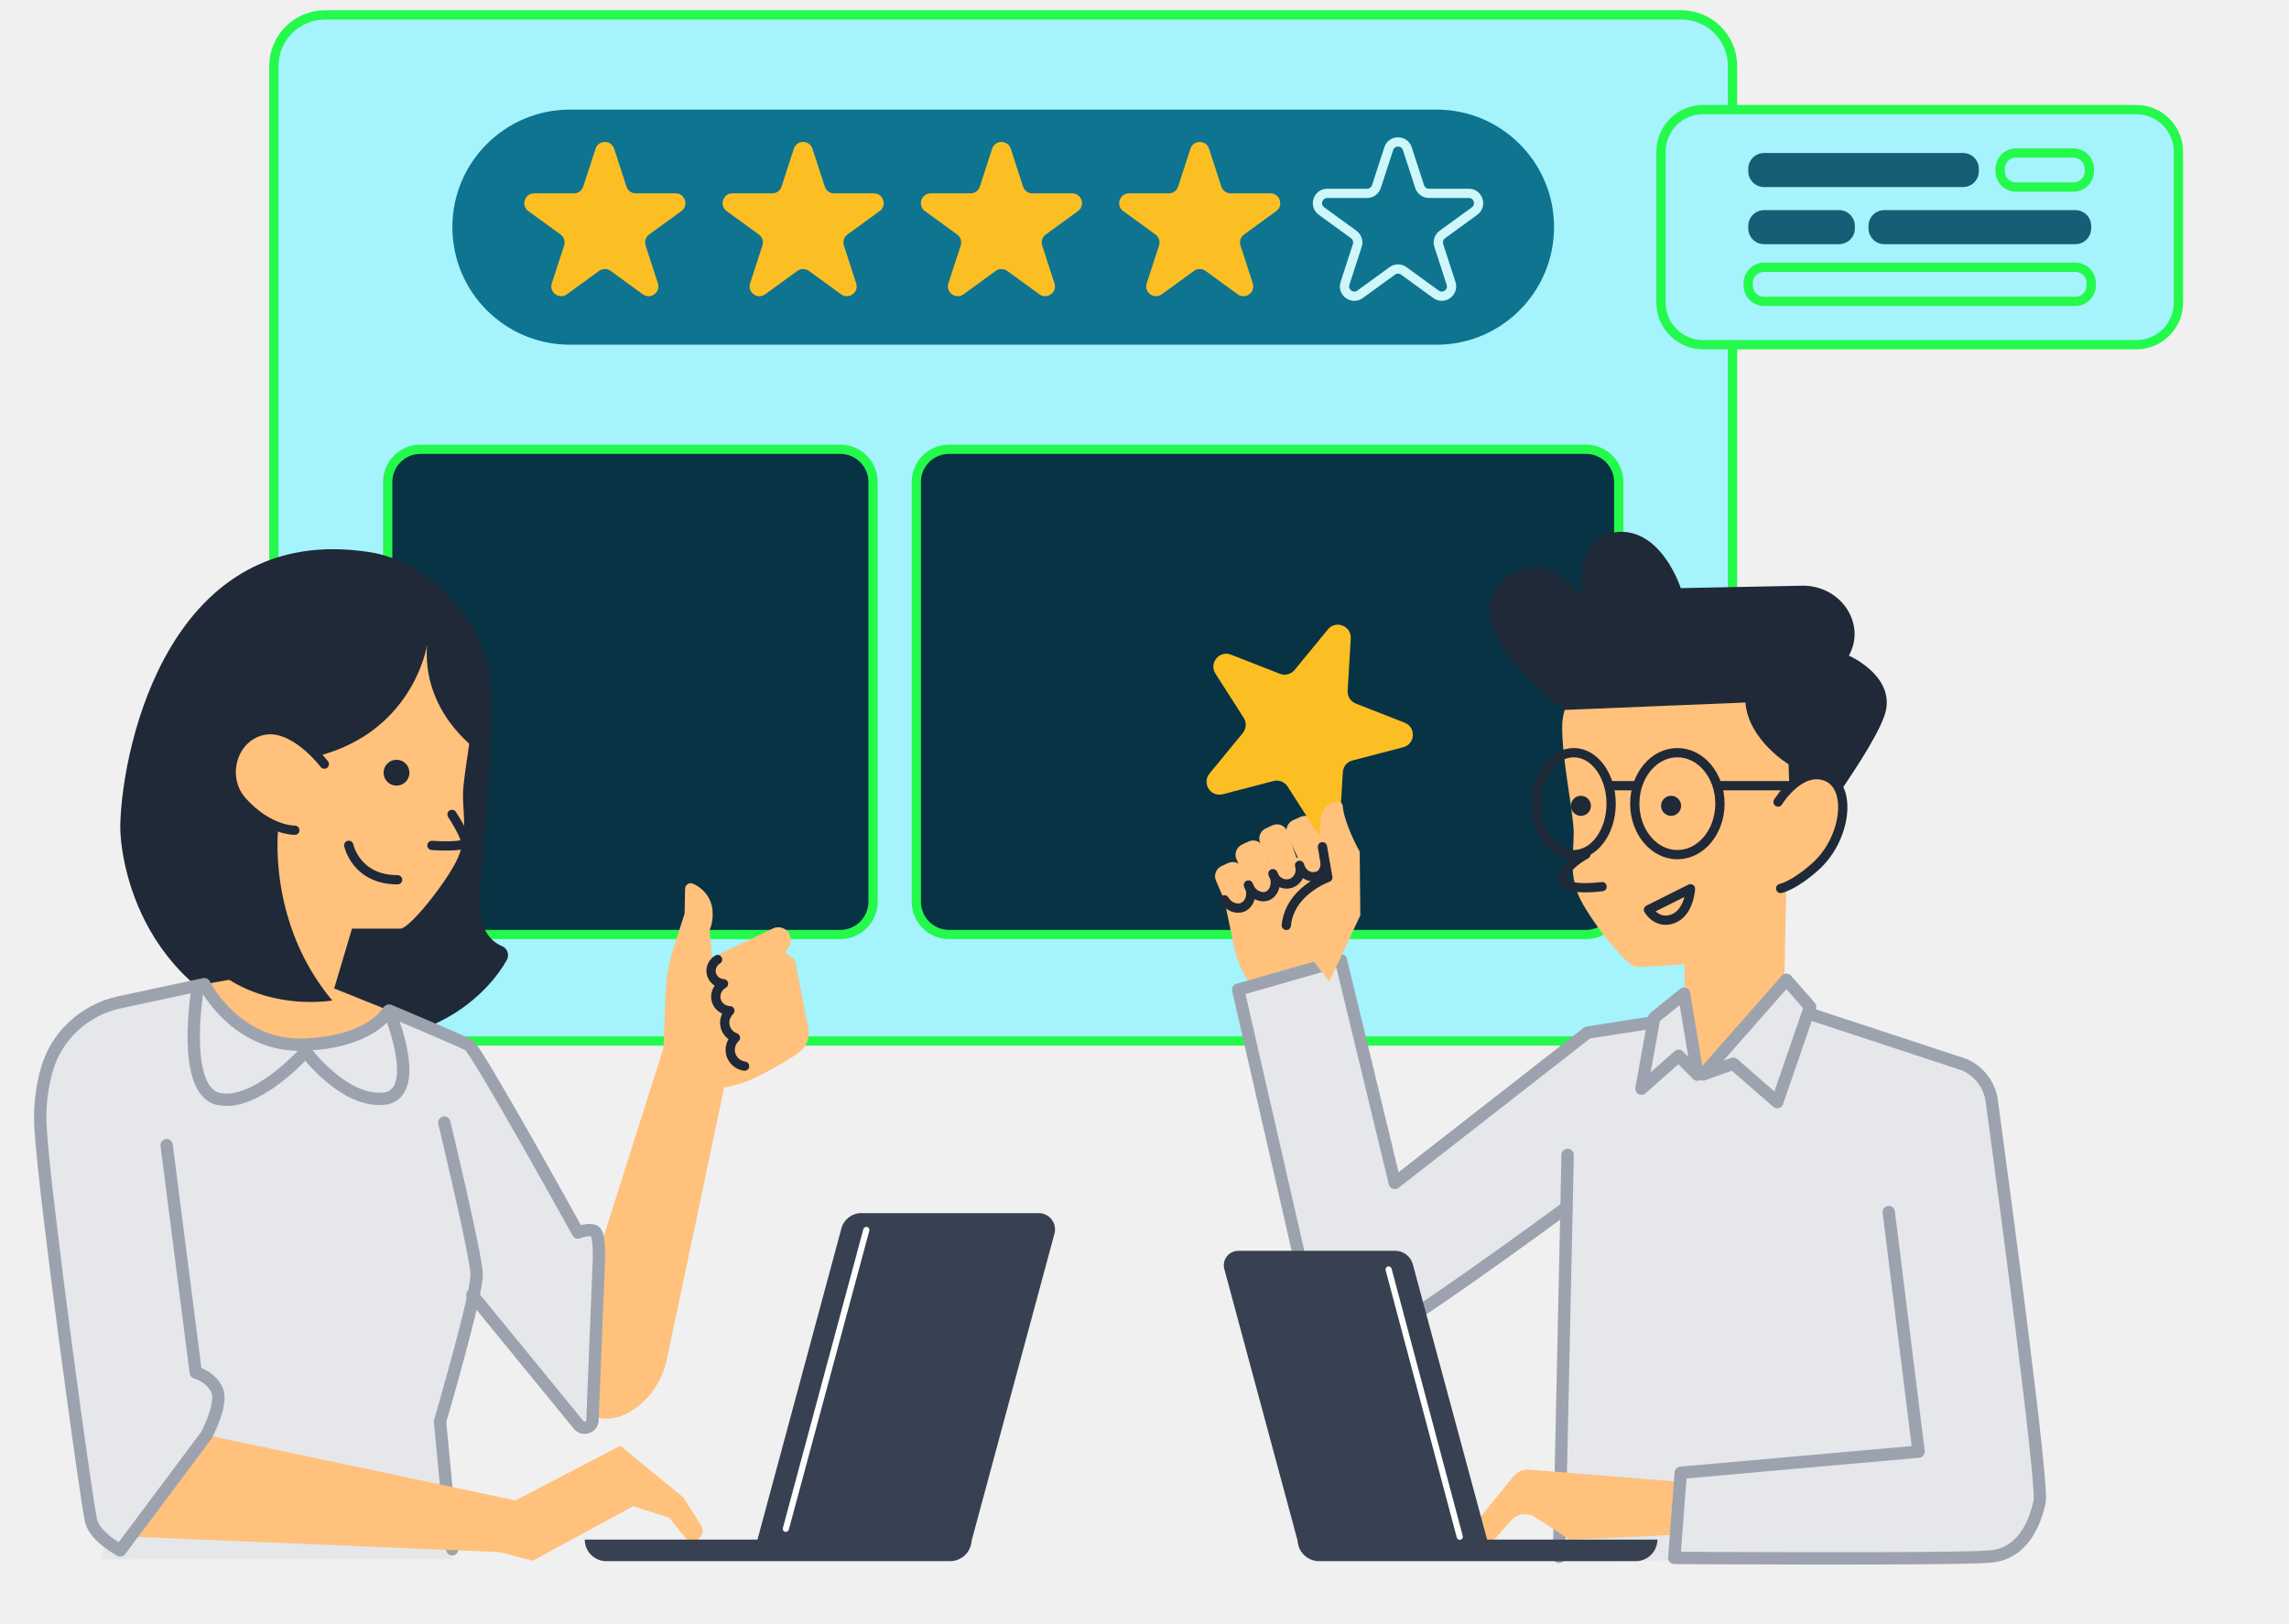
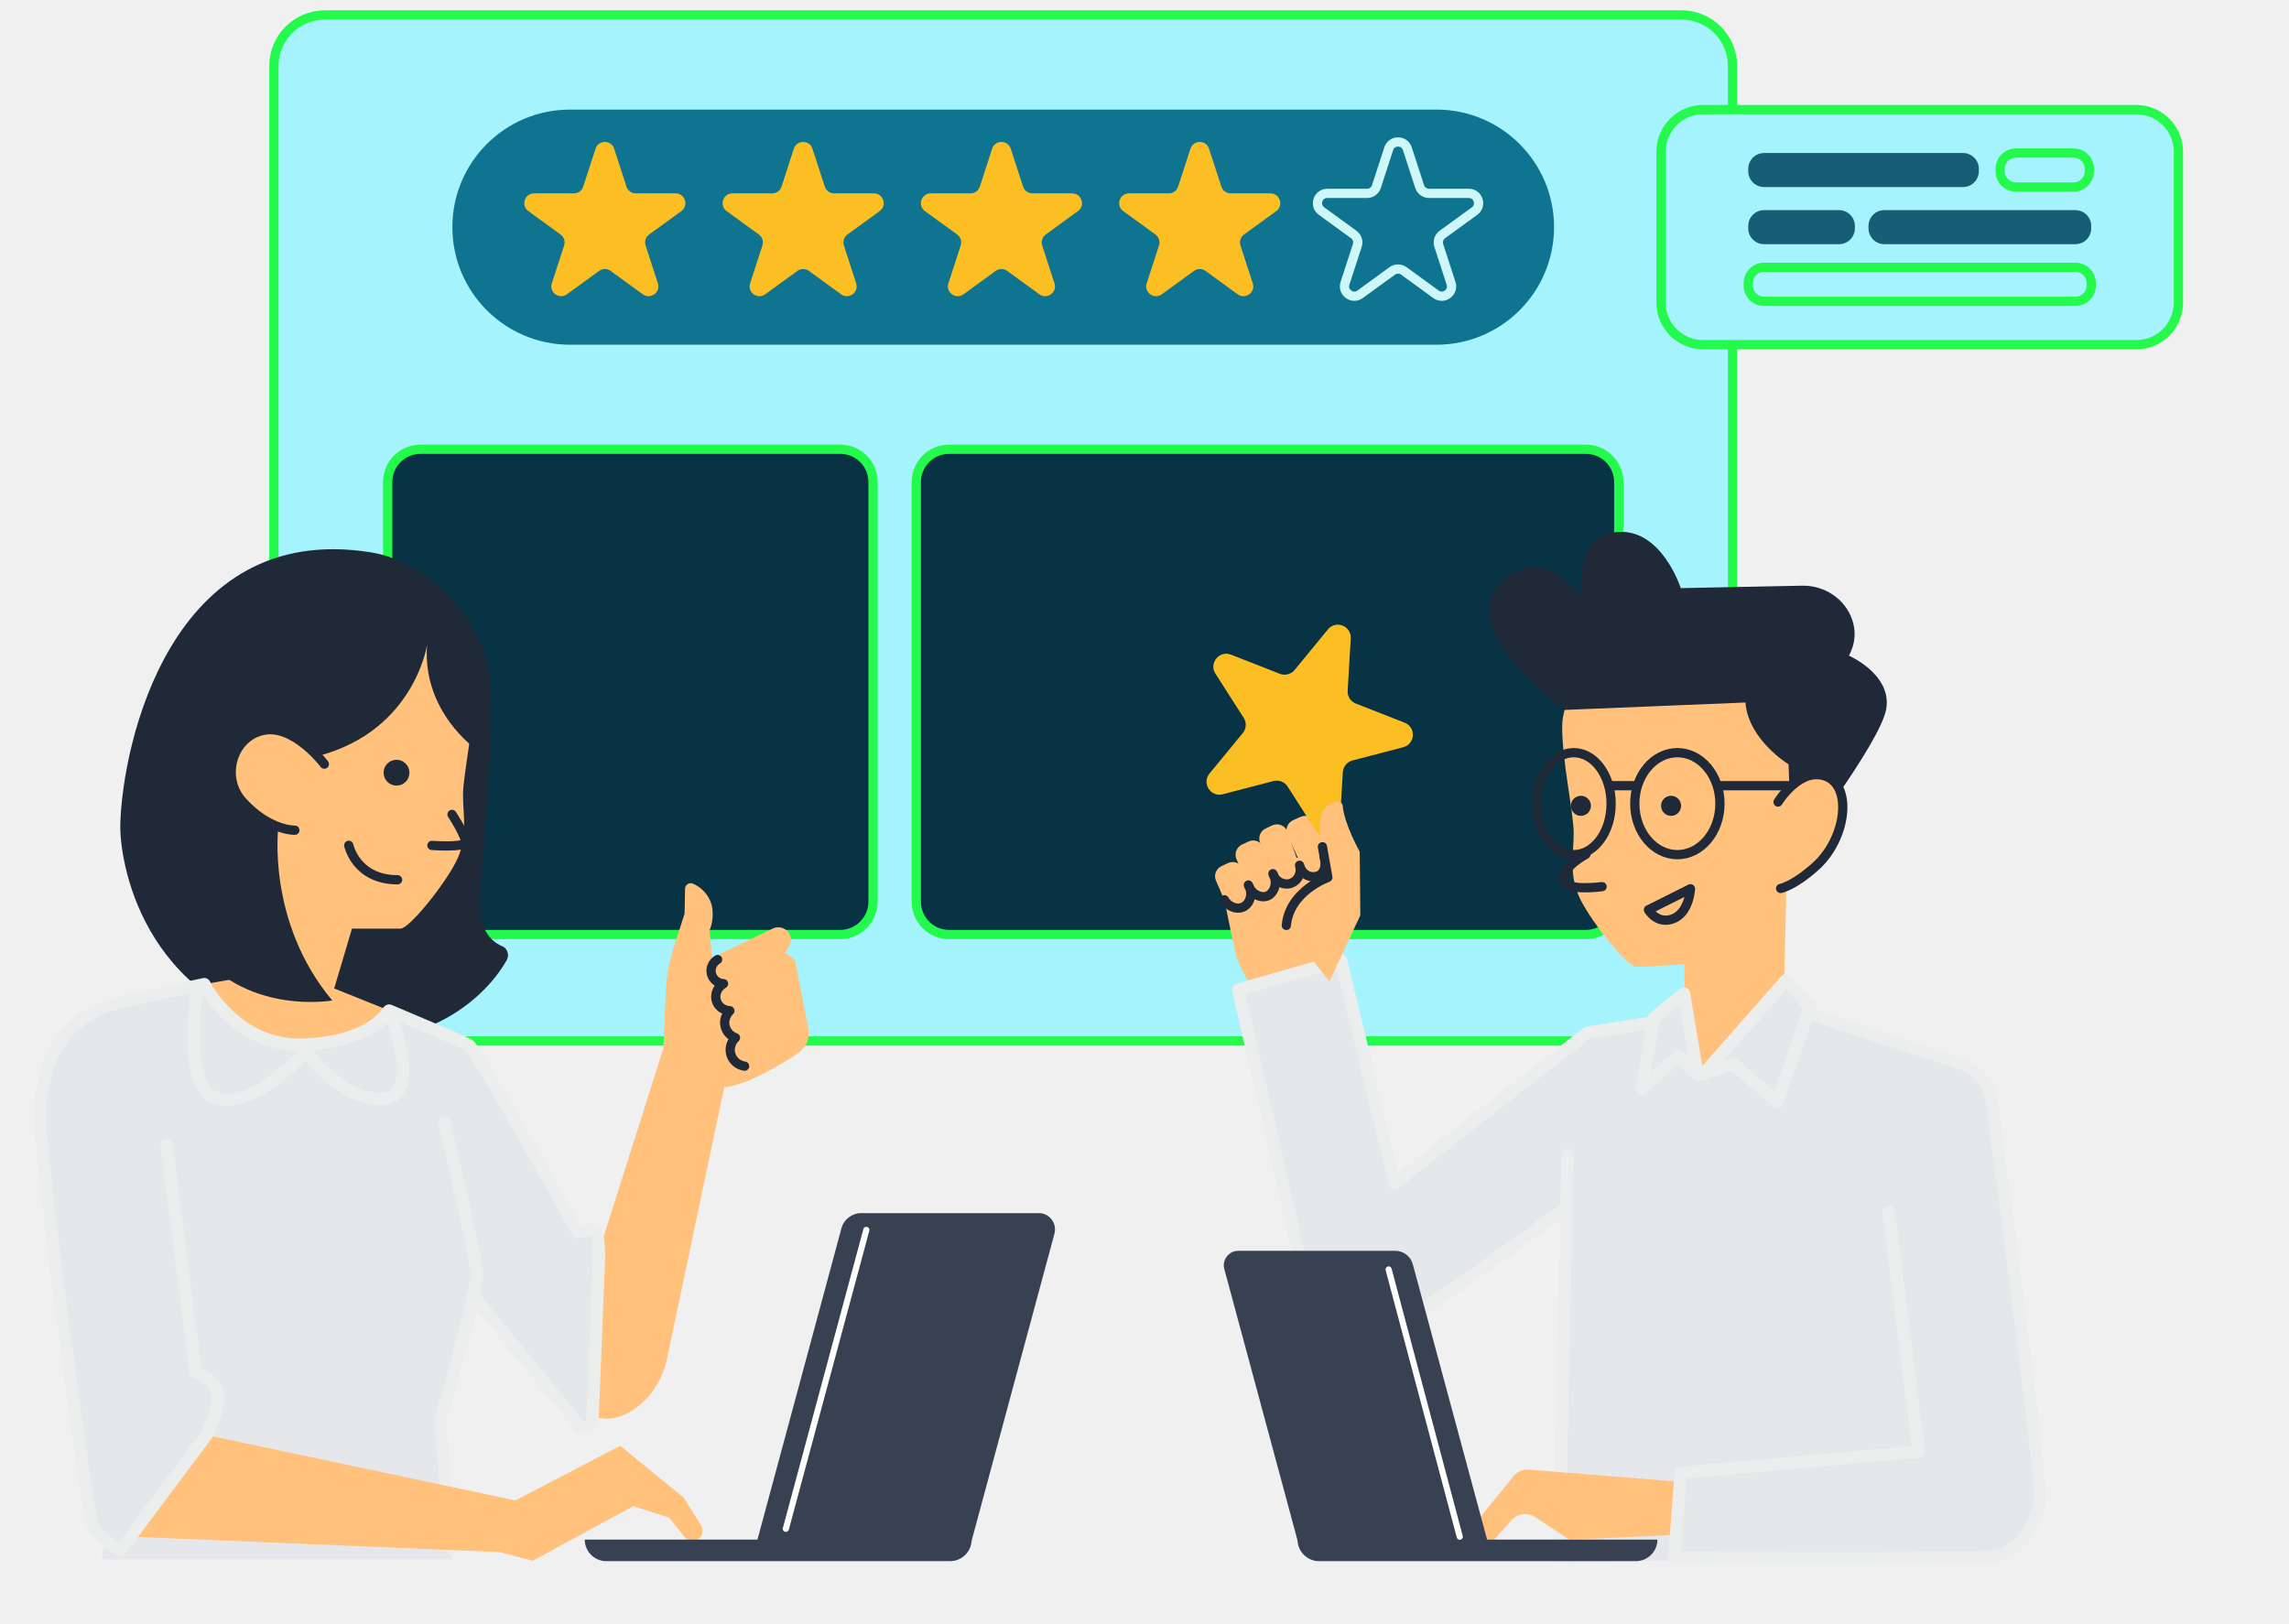
<svg xmlns="http://www.w3.org/2000/svg" width="210" height="149" viewBox="0 0 210 149" fill="none">
  <path d="M154.262 95.519H29.814C27.226 95.519 25.127 93.419 25.127 90.831V6.057C25.127 3.469 27.226 1.37 29.814 1.37H154.26C156.848 1.37 158.947 3.469 158.947 6.057V90.831C158.95 93.419 156.851 95.519 154.262 95.519Z" fill="#A5F3FC" stroke="#23FA4B" stroke-width="0.849" stroke-miterlimit="10" />
  <path d="M195.993 31.63H156.251C154.118 31.63 152.387 29.901 152.387 27.765V13.921C152.387 11.788 154.115 10.057 156.251 10.057H195.99C198.123 10.057 199.854 11.786 199.854 13.921V27.765C199.857 29.901 198.126 31.63 195.993 31.63Z" fill="#A5F3FC" stroke="#23FA4B" stroke-width="0.849" stroke-miterlimit="10" />
  <path d="M77.084 85.751H38.578C36.915 85.751 35.568 84.404 35.568 82.741V44.232C35.568 42.569 36.915 41.222 38.578 41.222H77.087C78.75 41.222 80.097 42.569 80.097 44.232V82.741C80.094 84.401 78.747 85.751 77.084 85.751Z" fill="#083344" stroke="#23FA4B" stroke-width="0.849" stroke-miterlimit="10" />
  <path d="M145.499 85.751H87.075C85.412 85.751 84.065 84.404 84.065 82.741V44.232C84.065 42.569 85.412 41.222 87.075 41.222H145.499C147.162 41.222 148.509 42.569 148.509 44.232V82.741C148.509 84.401 147.162 85.751 145.499 85.751Z" fill="#083344" stroke="#23FA4B" stroke-width="0.849" stroke-miterlimit="10" />
  <path d="M131.787 31.63H52.289C46.332 31.63 41.503 26.801 41.503 20.843C41.503 14.886 46.332 10.057 52.289 10.057H131.787C137.745 10.057 142.574 14.886 142.574 20.843C142.571 26.801 137.742 31.63 131.787 31.63Z" fill="#0E7490" />
  <path d="M56.346 13.647L57.474 17.121C57.596 17.491 57.941 17.743 58.329 17.743H61.981C62.852 17.743 63.214 18.858 62.51 19.37L59.556 21.517C59.242 21.746 59.11 22.153 59.228 22.524L60.357 25.998C60.626 26.826 59.678 27.517 58.974 27.005L56.02 24.858C55.706 24.628 55.279 24.628 54.963 24.858L52.009 27.005C51.305 27.517 50.354 26.826 50.626 25.998L51.755 22.524C51.876 22.153 51.743 21.746 51.426 21.517L48.473 19.37C47.769 18.858 48.131 17.743 49.002 17.743H52.654C53.045 17.743 53.39 17.491 53.508 17.121L54.637 13.647C54.903 12.818 56.077 12.818 56.346 13.647Z" fill="#FBBF24" />
  <path d="M74.538 13.647L75.667 17.121C75.788 17.491 76.133 17.743 76.521 17.743H80.173C81.044 17.743 81.406 18.858 80.702 19.37L77.749 21.517C77.435 21.746 77.302 22.153 77.421 22.524L78.549 25.998C78.818 26.826 77.87 27.517 77.166 27.005L74.213 24.858C73.899 24.628 73.472 24.628 73.155 24.858L70.201 27.005C69.497 27.517 68.546 26.826 68.818 25.998L69.947 22.524C70.068 22.153 69.935 21.746 69.619 21.517L66.665 19.37C65.961 18.858 66.323 17.743 67.194 17.743H70.846C71.237 17.743 71.582 17.491 71.701 17.121L72.829 13.647C73.095 12.818 74.269 12.818 74.538 13.647Z" fill="#FBBF24" />
  <path d="M92.73 13.647L93.859 17.121C93.98 17.491 94.326 17.743 94.713 17.743H98.365C99.236 17.743 99.598 18.858 98.894 19.37L95.941 21.517C95.627 21.746 95.494 22.153 95.613 22.524L96.741 25.998C97.01 26.826 96.062 27.517 95.358 27.005L92.405 24.858C92.091 24.628 91.664 24.628 91.347 24.858L88.394 27.005C87.689 27.517 86.739 26.826 87.01 25.998L88.139 22.524C88.26 22.153 88.128 21.746 87.811 21.517L84.857 19.37C84.153 18.858 84.515 17.743 85.386 17.743H89.038C89.429 17.743 89.774 17.491 89.893 17.121L91.021 13.647C91.287 12.818 92.461 12.818 92.73 13.647Z" fill="#FBBF24" />
  <path d="M110.922 13.647L112.051 17.121C112.172 17.491 112.518 17.743 112.905 17.743H116.557C117.428 17.743 117.79 18.858 117.086 19.37L114.133 21.517C113.819 21.746 113.686 22.153 113.805 22.524L114.933 25.998C115.202 26.826 114.254 27.517 113.55 27.005L110.597 24.858C110.283 24.628 109.856 24.628 109.539 24.858L106.586 27.005C105.881 27.517 104.931 26.826 105.202 25.998L106.331 22.524C106.453 22.153 106.32 21.746 106.003 21.517L103.05 19.37C102.345 18.858 102.707 17.743 103.579 17.743H107.231C107.621 17.743 107.966 17.491 108.085 17.121L109.214 13.647C109.479 12.818 110.653 12.818 110.922 13.647Z" fill="#FBBF24" />
  <path d="M129.114 13.647L130.243 17.121C130.365 17.491 130.71 17.743 131.097 17.743H134.749C135.62 17.743 135.983 18.858 135.278 19.37L132.325 21.517C132.011 21.746 131.878 22.153 131.997 22.524L133.125 25.998C133.394 26.826 132.447 27.517 131.742 27.005L128.789 24.858C128.475 24.628 128.048 24.628 127.731 24.858L124.778 27.005C124.073 27.517 123.123 26.826 123.394 25.998L124.523 22.524C124.645 22.153 124.512 21.746 124.195 21.517L121.242 19.37C120.537 18.858 120.899 17.743 121.771 17.743H125.423C125.813 17.743 126.158 17.491 126.277 17.121L127.406 13.647C127.672 12.818 128.845 12.818 129.114 13.647Z" stroke="#CDF7F9" stroke-width="0.849" stroke-miterlimit="10" stroke-linecap="round" stroke-linejoin="round" />
  <path d="M161.841 17.163H180.095C180.896 17.163 181.546 16.513 181.546 15.712V15.492C181.546 14.691 180.896 14.04 180.095 14.04H161.841C161.04 14.04 160.39 14.691 160.39 15.492V15.712C160.39 16.513 161.04 17.163 161.841 17.163Z" fill="#155E75" />
  <path d="M184.952 17.163H190.231C191.031 17.163 191.682 16.513 191.682 15.712V15.492C191.682 14.691 191.031 14.04 190.231 14.04H184.952C184.152 14.04 183.501 14.691 183.501 15.492V15.712C183.501 16.513 184.152 17.163 184.952 17.163Z" stroke="#23FA4B" stroke-width="0.849" stroke-miterlimit="10" />
  <path d="M161.841 27.649H190.406C191.207 27.649 191.857 26.999 191.857 26.198V25.977C191.857 25.177 191.207 24.526 190.406 24.526H161.841C161.04 24.526 160.39 25.177 160.39 25.977V26.198C160.39 27.002 161.04 27.649 161.841 27.649Z" stroke="#23FA4B" stroke-width="0.849" stroke-miterlimit="10" />
  <path d="M172.873 22.405H190.403C191.204 22.405 191.854 21.754 191.854 20.954V20.733C191.854 19.933 191.204 19.282 190.403 19.282H172.873C172.073 19.282 171.422 19.933 171.422 20.733V20.954C171.425 21.757 172.073 22.405 172.873 22.405Z" fill="#155E75" />
  <path d="M161.841 22.405H168.72C169.521 22.405 170.172 21.754 170.172 20.954V20.733C170.172 19.933 169.521 19.282 168.72 19.282H161.841C161.04 19.282 160.39 19.933 160.39 20.733V20.954C160.39 21.757 161.04 22.405 161.841 22.405Z" fill="#155E75" />
  <path d="M54.934 114.873L60.866 96.175L61.07 91.139C61.129 89.683 61.387 88.24 61.834 86.851L62.807 83.827L62.849 81.553C62.858 81.179 63.24 80.936 63.582 81.086L63.59 81.092C64.578 81.527 65.285 82.455 65.37 83.53C65.415 84.099 65.364 84.738 65.098 85.357L65.333 87.886L70.903 85.199C71.511 84.905 72.244 85.196 72.484 85.83C72.612 86.164 72.575 86.537 72.391 86.84L72.04 87.417L72.923 88.065L74.128 94.229C74.36 95.408 73.938 96.18 72.931 96.834C71.698 97.637 70.481 98.302 69.338 98.862C67.788 99.62 66.439 99.784 66.439 99.784L61.22 124.548C60.861 126.395 59.859 128.075 58.34 129.19C57.101 130.098 55.5 130.638 53.749 129.645L54.934 114.873Z" fill="#FFC17C" />
  <path d="M33.973 50.673C39.545 51.556 44.567 57.219 44.949 62.52C45.203 66.039 44.968 69.29 44.801 72.11C44.414 78.642 43.596 83.114 44.357 85.012C44.801 86.121 45.52 86.594 46.063 86.817C46.558 87.021 46.753 87.623 46.496 88.09C44.965 90.859 39.381 97.272 27.846 94.998C12.83 92.039 10.952 78.783 11.037 75.621C11.232 68.305 15.648 47.771 33.973 50.673Z" fill="#1F2937" />
  <path d="M41.486 143.082H9.32L9.651 141.303C9.651 141.303 8.465 141.303 7.936 136.887C7.407 132.471 3.719 103.733 3.719 103.733C3.719 103.733 2.994 96.418 7.475 93.649C11.956 90.879 18.284 90.353 18.284 90.353C18.284 90.353 21.58 96.22 27.874 95.858C34.168 95.496 36.015 92.596 36.015 92.596L43.002 95.892L53.022 113.097C53.022 113.097 54.077 112.503 54.538 112.964L54.34 129.773C54.34 129.773 54.25 131.06 53.076 130.746L43.398 119.159L40.366 130.429L41.486 143.082Z" fill="#E5E7EB" />
  <path d="M33.71 53.31C39.763 54.062 43.466 59.966 43.531 62.999C43.596 66.031 42.476 71.072 42.476 72.95C42.476 74.829 42.971 76.857 41.834 79.08C40.697 81.304 37.534 85.21 36.742 85.21C35.95 85.21 32.292 85.21 32.292 85.21L30.66 90.698L35.704 92.727C35.704 92.727 33.033 96.138 27.102 95.79C21.169 95.445 18.748 90.302 18.748 90.302L22.457 89.66L24.485 83.677C24.485 83.677 17.628 77.737 18.058 68.945C18.451 60.888 23.888 52.091 33.71 53.31Z" fill="#FFC17C" />
  <path d="M43.661 68.732C43.661 68.732 38.717 65.304 39.181 59.174C39.181 59.174 37.927 67.612 28.239 69.59L25.537 75.853C25.537 75.853 24.417 84.554 30.482 91.804C30.482 91.804 22.309 93.255 17.628 86.664C12.949 80.073 13.475 61.618 23.034 55.092C32.592 48.566 43.005 55.092 43.664 60.891C44.323 66.69 43.661 68.732 43.661 68.732Z" fill="#1F2937" />
-   <path d="M35.704 92.726C35.704 92.726 42.278 95.496 43.005 95.889C43.729 96.285 53.025 113.094 53.025 113.094C53.025 113.094 54.015 112.698 54.541 112.961C55.067 113.224 54.937 115.795 54.937 115.795L54.354 130.316C54.329 130.978 53.5 131.255 53.081 130.743L43.339 118.828" stroke="#9CA3AF" stroke-width="1.132" stroke-miterlimit="10" stroke-linecap="round" stroke-linejoin="round" />
-   <path d="M40.762 103.009C40.762 103.009 43.661 115.071 43.729 116.915C43.794 118.76 40.369 130.429 40.369 130.429L41.489 142.163" stroke="#9CA3AF" stroke-width="1.132" stroke-miterlimit="10" stroke-linecap="round" stroke-linejoin="round" />
+   <path d="M35.704 92.726C35.704 92.726 42.278 95.496 43.005 95.889C43.729 96.285 53.025 113.094 53.025 113.094C53.025 113.094 54.015 112.698 54.541 112.961C55.067 113.224 54.937 115.795 54.937 115.795L54.354 130.316C54.329 130.978 53.5 131.255 53.081 130.743L43.339 118.828" stroke="#ECEEED" stroke-width="1.132" stroke-miterlimit="10" stroke-linecap="round" stroke-linejoin="round" />
+   <path d="M40.762 103.009C40.762 103.009 43.661 115.071 43.729 116.915C43.794 118.76 40.369 130.429 40.369 130.429L41.489 142.163" stroke="#ECEEED" stroke-width="1.132" stroke-miterlimit="10" stroke-linecap="round" stroke-linejoin="round" />
  <path d="M18.943 131.679L47.285 137.676L56.909 132.666L62.708 137.413L64.317 139.968C64.637 140.477 64.394 141.153 63.822 141.34C63.455 141.458 63.053 141.34 62.812 141.037L61.392 139.258L58.097 138.202L48.869 143.212L45.837 142.42L11.297 140.969L18.943 131.679Z" fill="#FFC17C" />
-   <path d="M18.745 90.302L10.966 91.968C7.767 92.653 5.173 95.029 4.287 98.18C3.863 99.691 3.597 101.484 3.719 103.501C4.115 110.027 7.97 138.106 8.366 139.588C8.762 141.071 11.037 142.259 11.037 142.259L18.946 131.679C18.946 131.679 20.428 128.91 19.936 127.625C19.441 126.341 17.959 125.945 17.959 125.945L15.288 105.083" stroke="#9CA3AF" stroke-width="1.132" stroke-miterlimit="10" stroke-linecap="round" stroke-linejoin="round" />
+   <path d="M18.745 90.302L10.966 91.968C7.767 92.653 5.173 95.029 4.287 98.18C3.863 99.691 3.597 101.484 3.719 103.501C4.115 110.027 7.97 138.106 8.366 139.588C8.762 141.071 11.037 142.259 11.037 142.259L18.946 131.679C18.946 131.679 20.428 128.91 19.936 127.625C19.441 126.341 17.959 125.945 17.959 125.945L15.288 105.083" stroke="#ECEEED" stroke-width="1.132" stroke-miterlimit="10" stroke-linecap="round" stroke-linejoin="round" />
  <path d="M41.469 74.73C41.469 74.73 42.838 76.837 42.683 77.312C42.527 77.787 39.625 77.575 39.625 77.575" stroke="#1F2937" stroke-width="0.849" stroke-miterlimit="10" stroke-linecap="round" />
  <path d="M31.995 77.564C31.995 77.564 32.654 80.726 36.476 80.726" stroke="#1F2937" stroke-width="0.849" stroke-miterlimit="10" stroke-linecap="round" />
  <path d="M36.377 72.087C37.032 72.087 37.562 71.557 37.562 70.902C37.562 70.248 37.032 69.717 36.377 69.717C35.723 69.717 35.192 70.248 35.192 70.902C35.192 71.557 35.723 72.087 36.377 72.087Z" fill="#1F2937" />
-   <path d="M18.12 90.78C18.12 90.78 16.57 100.042 20.032 100.831C23.492 101.623 28.041 96.48 28.041 96.48C28.041 96.48 31.401 101.029 35.062 100.831C38.722 100.633 36.052 93.711 36.052 93.711" stroke="#9CA3AF" stroke-width="1.132" stroke-miterlimit="10" stroke-linecap="round" stroke-linejoin="round" />
+   <path d="M18.12 90.78C18.12 90.78 16.57 100.042 20.032 100.831C23.492 101.623 28.041 96.48 28.041 96.48C28.041 96.48 31.401 101.029 35.062 100.831C38.722 100.633 36.052 93.711 36.052 93.711" stroke="#ECEEED" stroke-width="1.132" stroke-miterlimit="10" stroke-linecap="round" stroke-linejoin="round" />
  <path d="M69.466 141.371L77.197 112.706C77.418 111.886 78.162 111.314 79.013 111.314C82.49 111.314 91.347 111.314 95.296 111.314C96.28 111.314 96.996 112.251 96.738 113.201L89.14 141.371H69.466Z" fill="#374151" />
  <path d="M29.028 69.524C29.028 69.524 26.397 66 23.359 67.216C20.029 68.551 20.425 74.432 25.732 75.983L29.028 69.524Z" fill="#FFC17C" />
-   <path d="M18.779 90.384C18.779 90.384 21.679 96.087 27.877 95.855C34.072 95.623 35.588 92.823 35.588 92.823" stroke="#9CA3AF" stroke-width="1.132" stroke-miterlimit="10" stroke-linecap="round" stroke-linejoin="round" />
+   <path d="M18.779 90.384C18.779 90.384 21.679 96.087 27.877 95.855C34.072 95.623 35.588 92.823 35.588 92.823" stroke="#ECEEED" stroke-width="1.132" stroke-miterlimit="10" stroke-linecap="round" stroke-linejoin="round" />
  <path d="M65.834 88.045C65.392 88.305 65.16 88.811 65.254 89.301C65.356 89.832 65.822 90.237 66.38 90.265C65.791 90.596 65.528 91.287 65.735 91.875C65.91 92.373 66.397 92.724 66.96 92.743C66.923 92.777 66.365 93.315 66.51 94.096C66.606 94.613 66.974 95.046 67.474 95.221C67.053 95.617 66.889 96.217 67.056 96.766C67.228 97.335 67.721 97.75 68.312 97.829" stroke="#1F2937" stroke-width="0.849" stroke-miterlimit="10" stroke-linecap="round" stroke-linejoin="round" />
  <path d="M29.755 70.116C29.755 70.116 26.986 66.424 24.151 67.018C21.317 67.612 20.239 71.329 22.239 73.544C24.677 76.246 27.051 76.181 27.051 76.181" stroke="#1F2937" stroke-width="0.849" stroke-miterlimit="10" stroke-linecap="round" />
  <path d="M55.624 143.249H87.163C88.255 143.249 89.14 142.363 89.14 141.271H53.647C53.647 142.363 54.532 143.249 55.624 143.249Z" fill="#374151" />
  <path d="M79.48 112.859L72.097 140.279" stroke="white" stroke-width="0.566" stroke-miterlimit="10" stroke-linecap="round" />
  <path d="M121.963 90.056L115.839 91.671L115.092 90.769C114.153 89.635 113.505 88.288 113.208 86.848L112.325 82.566L116.829 78.786L121.672 78.611L121.822 80.515C121.822 80.515 118.41 81.652 117.988 85.012L121.963 90.056Z" fill="#FFC17C" />
  <path d="M120.817 75.564L122.09 79.012C122.319 79.632 122.003 80.311 121.363 80.571C120.69 80.845 119.909 80.551 119.621 79.917L118.11 76.605C117.875 76.087 118.116 75.487 118.656 75.247L119.298 74.961C119.898 74.698 120.602 74.978 120.817 75.564Z" fill="#FFC17C" />
  <path d="M118.116 76.325L119.295 79.711C119.508 80.319 119.213 80.987 118.622 81.242C118 81.51 117.276 81.222 117.01 80.599L115.612 77.349C115.394 76.843 115.618 76.251 116.119 76.017L116.713 75.737C117.261 75.476 117.915 75.751 118.116 76.325Z" fill="#FFC17C" />
  <path d="M115.94 77.807L117.12 81.193C117.332 81.802 117.038 82.469 116.447 82.724C115.824 82.992 115.1 82.704 114.834 82.082L113.437 78.831C113.219 78.325 113.443 77.734 113.943 77.499L114.537 77.219C115.086 76.959 115.74 77.233 115.94 77.807Z" fill="#FFC17C" />
  <path d="M114.062 79.785L115.219 83.307L113.044 84.246L111.556 80.806C111.338 80.299 111.561 79.708 112.062 79.474L112.656 79.194C113.208 78.936 113.861 79.21 114.062 79.785Z" fill="#FFC17C" />
  <path d="M121.491 78.628C121.737 79.428 121.457 80.201 120.897 80.382C120.212 80.602 119.479 80.282 119.225 79.4C119.443 80.076 119.095 80.795 118.484 81.032C117.816 81.292 117.007 80.91 116.778 80.167C117.273 81.004 116.882 81.977 116.26 82.218C115.677 82.441 114.806 82.059 114.529 81.205C115.015 82.017 114.648 82.993 113.986 83.256C113.443 83.471 112.701 83.21 112.331 82.563" stroke="#1F2937" stroke-width="0.849" stroke-miterlimit="10" stroke-linecap="round" stroke-linejoin="round" />
  <path d="M163.886 81.341L163.691 90.121L155.781 98.624L154.545 93.864V88.475C154.545 88.475 150.902 88.721 150.112 88.721C149.32 88.721 146.158 84.817 145.021 82.591C143.883 80.367 144.376 78.339 144.376 76.461C144.376 74.582 143.255 69.541 143.323 66.509C143.388 63.477 147.091 57.57 153.142 56.818C162.964 55.598 166.624 65.256 167.15 73.1C167.524 78.647 163.886 81.341 163.886 81.341Z" fill="#FFC17C" />
  <path d="M123.021 88.112L113.595 90.814L120.781 122.188C120.781 122.188 121.836 124.497 124.011 124.166L143.762 110.76L143.029 143.297C143.029 143.297 182.627 142.884 182.678 142.819C182.726 142.754 187.128 142.505 187.077 136.078L182.709 100.896C182.709 100.896 182.347 98.786 180.667 97.963L165.804 92.953L166.067 92.376L163.892 89.903L155.736 98.605C155.736 98.605 154.534 91.108 154.5 91.173C154.466 91.238 151.798 93.315 151.765 93.383C151.731 93.448 151.688 93.818 151.688 93.818L145.651 94.752L127.971 108.545L123.021 88.112Z" fill="#E5E7EB" />
  <path d="M153.309 74.86C153.817 74.86 154.228 74.448 154.228 73.94C154.228 73.433 153.817 73.021 153.309 73.021C152.801 73.021 152.39 73.433 152.39 73.94C152.39 74.448 152.801 74.86 153.309 74.86Z" fill="#1F2937" />
  <path d="M145.038 74.86C145.545 74.86 145.957 74.448 145.957 73.94C145.957 73.433 145.545 73.021 145.038 73.021C144.53 73.021 144.118 73.433 144.118 73.94C144.118 74.448 144.53 74.86 145.038 74.86Z" fill="#1F2937" />
-   <path d="M151.629 93.813L145.646 94.752L127.966 108.545L123.021 88.112L113.595 90.814L120.88 122.633C120.88 122.633 121.672 124.214 123.779 124.084C125.889 123.951 143.719 110.785 143.719 110.785L143.026 142.853" stroke="#9CA3AF" stroke-width="1.132" stroke-miterlimit="10" stroke-linecap="round" stroke-linejoin="round" />
+   <path d="M151.629 93.813L145.646 94.752L127.966 108.545L123.021 88.112L113.595 90.814L120.88 122.633C120.88 122.633 121.672 124.214 123.779 124.084C125.889 123.951 143.719 110.785 143.719 110.785L143.026 142.853" stroke="#ECEEED" stroke-width="1.132" stroke-miterlimit="10" stroke-linecap="round" stroke-linejoin="round" />
  <path d="M153.951 140.777C153.615 140.89 143.991 141.269 143.991 141.269L140.837 139.207C140.141 138.751 139.219 138.873 138.667 139.492L137.239 141.091C137.009 141.345 136.678 141.487 136.336 141.473C135.389 141.436 134.891 140.333 135.49 139.597L138.851 135.467C139.199 135.04 139.736 134.808 140.288 134.853L154.302 135.985L153.951 140.777Z" fill="#FFC17C" />
-   <path d="M166.013 93.02L180.222 97.697C181.58 98.293 182.531 99.549 182.732 101.02C183.846 109.247 187.458 136.185 187.122 137.775C186.726 139.654 185.64 142.522 182.672 142.819C179.705 143.116 153.603 142.952 153.603 142.952L154.197 135.142L176.016 133.198L173.28 111.215" stroke="#9CA3AF" stroke-width="1.132" stroke-miterlimit="10" stroke-linecap="round" stroke-linejoin="round" />
-   <path d="M151.762 93.386L150.591 99.895L154.002 96.879L155.733 98.608L154.497 91.176L151.762 93.386Z" stroke="#9CA3AF" stroke-width="1.132" stroke-miterlimit="10" stroke-linecap="round" stroke-linejoin="round" />
-   <path d="M156.243 98.591L163.889 89.906L166.064 92.378L163.049 101.128L159.012 97.603L156.243 98.591Z" stroke="#9CA3AF" stroke-width="1.132" stroke-miterlimit="10" stroke-linecap="round" stroke-linejoin="round" />
+   <path d="M166.013 93.02L180.222 97.697C181.58 98.293 182.531 99.549 182.732 101.02C183.846 109.247 187.458 136.185 187.122 137.775C186.726 139.654 185.64 142.522 182.672 142.819C179.705 143.116 153.603 142.952 153.603 142.952L154.197 135.142L176.016 133.198L173.28 111.215" stroke="#ECEEED" stroke-width="1.132" stroke-miterlimit="10" stroke-linecap="round" stroke-linejoin="round" />
+   <path d="M151.762 93.386L150.591 99.895L154.002 96.879L155.733 98.608L154.497 91.176L151.762 93.386Z" stroke="#ECEEED" stroke-width="1.132" stroke-miterlimit="10" stroke-linecap="round" stroke-linejoin="round" />
+   <path d="M156.243 98.591L163.889 89.906L166.064 92.378L163.049 101.128L159.012 97.603L156.243 98.591Z" stroke="#ECEEED" stroke-width="1.132" stroke-miterlimit="10" stroke-linecap="round" stroke-linejoin="round" />
  <path d="M145.499 78.39C145.499 78.39 143.422 79.476 143.422 80.664C143.422 81.852 146.981 81.357 146.981 81.357" stroke="#1F2937" stroke-width="0.849" stroke-miterlimit="10" stroke-linecap="round" />
  <path d="M153.886 78.421C156.044 78.421 157.793 76.326 157.793 73.742C157.793 71.158 156.044 69.064 153.886 69.064C151.729 69.064 149.98 71.158 149.98 73.742C149.98 76.326 151.729 78.421 153.886 78.421Z" stroke="#1F2937" stroke-width="0.849" stroke-miterlimit="10" stroke-linecap="round" />
  <path d="M144.381 78.421C146.275 78.421 147.81 76.326 147.81 73.742C147.81 71.158 146.275 69.064 144.381 69.064C142.488 69.064 140.953 71.158 140.953 73.742C140.953 76.326 142.488 78.421 144.381 78.421Z" stroke="#1F2937" stroke-width="0.849" stroke-miterlimit="10" stroke-linecap="round" />
  <path d="M151.233 83.482L155.088 81.552C155.088 81.552 154.989 83.827 153.383 84.344C151.985 84.797 151.233 83.482 151.233 83.482Z" stroke="#1F2937" stroke-width="0.849" stroke-miterlimit="10" stroke-linecap="round" stroke-linejoin="round" />
  <path d="M143.569 65.14C143.569 65.14 133.338 57.725 137.719 53.44C141.654 49.596 145.151 54.857 145.151 54.857C145.151 54.857 144.161 49.27 148.265 48.826C152.418 48.376 154.197 53.966 154.197 53.966L165.332 53.742C167.363 53.703 169.255 54.925 169.92 56.846C170.251 57.802 170.282 58.931 169.623 60.161C169.623 60.161 173.577 61.875 173.051 65.038C172.525 68.201 164.384 78.732 164.384 78.732L164.087 70.13C164.087 70.13 160.395 67.889 160.132 64.461L143.569 65.14Z" fill="#1F2937" />
  <path d="M157.694 72.093H165.818" stroke="#1F2937" stroke-width="0.849" stroke-miterlimit="10" stroke-linecap="round" />
  <path d="M147.674 72.093H150.178" stroke="#1F2937" stroke-width="0.849" stroke-miterlimit="10" stroke-linecap="round" />
  <path d="M163.218 74.158C163.218 74.158 164.002 71.072 166.904 71.072C169.807 71.072 170.879 77.985 163.233 81.487" fill="#FFC17C" />
  <path d="M136.458 141.371L129.615 116.008C129.42 115.281 128.761 114.774 128.008 114.774C124.93 114.774 117.095 114.774 113.601 114.774C112.73 114.774 112.096 115.603 112.322 116.443L119.046 141.371H136.458Z" fill="#374151" />
-   <path d="M143.818 105.974L143.719 110.785" stroke="#9CA3AF" stroke-width="1.132" stroke-miterlimit="10" stroke-linecap="round" stroke-linejoin="round" />
+   <path d="M143.818 105.974L143.719 110.785" stroke="#ECEEED" stroke-width="1.132" stroke-miterlimit="10" stroke-linecap="round" stroke-linejoin="round" />
  <path d="M163.122 73.595C163.122 73.595 165.125 70.308 167.546 71.247C169.968 72.186 169.377 76.99 166.556 79.51C164.537 81.318 163.36 81.521 163.36 81.521" stroke="#1F2937" stroke-width="0.849" stroke-miterlimit="10" stroke-linecap="round" />
  <path d="M123.923 58.58L123.638 63.383C123.607 63.895 123.909 64.37 124.387 64.557L128.868 66.314C129.937 66.732 129.847 68.274 128.735 68.566L124.079 69.779C123.581 69.909 123.225 70.342 123.194 70.857L122.908 75.66C122.84 76.806 121.343 77.196 120.727 76.229L118.133 72.175C117.856 71.742 117.332 71.536 116.834 71.666L112.178 72.879C111.066 73.168 110.235 71.867 110.965 70.978L114.02 67.259C114.345 66.862 114.379 66.3 114.102 65.867L111.508 61.813C110.888 60.846 111.87 59.652 112.939 60.071L117.42 61.827C117.898 62.014 118.441 61.873 118.769 61.477L121.824 57.757C122.551 56.868 123.991 57.431 123.923 58.58Z" fill="#FBBF24" />
  <path d="M124.8 83.991L121.963 90.056L117.986 85.012C118.407 81.652 121.819 80.515 121.819 80.515L121.669 78.611C121.027 77.23 121.01 75.867 121.205 74.911C121.278 74.549 121.459 74.232 121.717 73.994C121.971 73.754 122.3 73.593 122.665 73.542C122.928 73.505 123.165 73.7 123.188 73.963C123.332 75.638 124.744 78.147 124.744 78.147L124.8 83.991Z" fill="#FFC17C" />
  <path d="M121.324 77.697L121.819 80.514C121.819 80.514 118.308 81.751 118.011 84.913" stroke="#1F2937" stroke-width="0.849" stroke-miterlimit="10" stroke-linecap="round" stroke-linejoin="round" />
  <path d="M150.076 143.249H121.018C119.926 143.249 119.041 142.364 119.041 141.272H152.056C152.053 142.364 151.168 143.249 150.076 143.249Z" fill="#374151" />
  <path d="M127.397 116.486L133.923 141.006" stroke="white" stroke-width="0.566" stroke-miterlimit="10" stroke-linecap="round" />
</svg>
